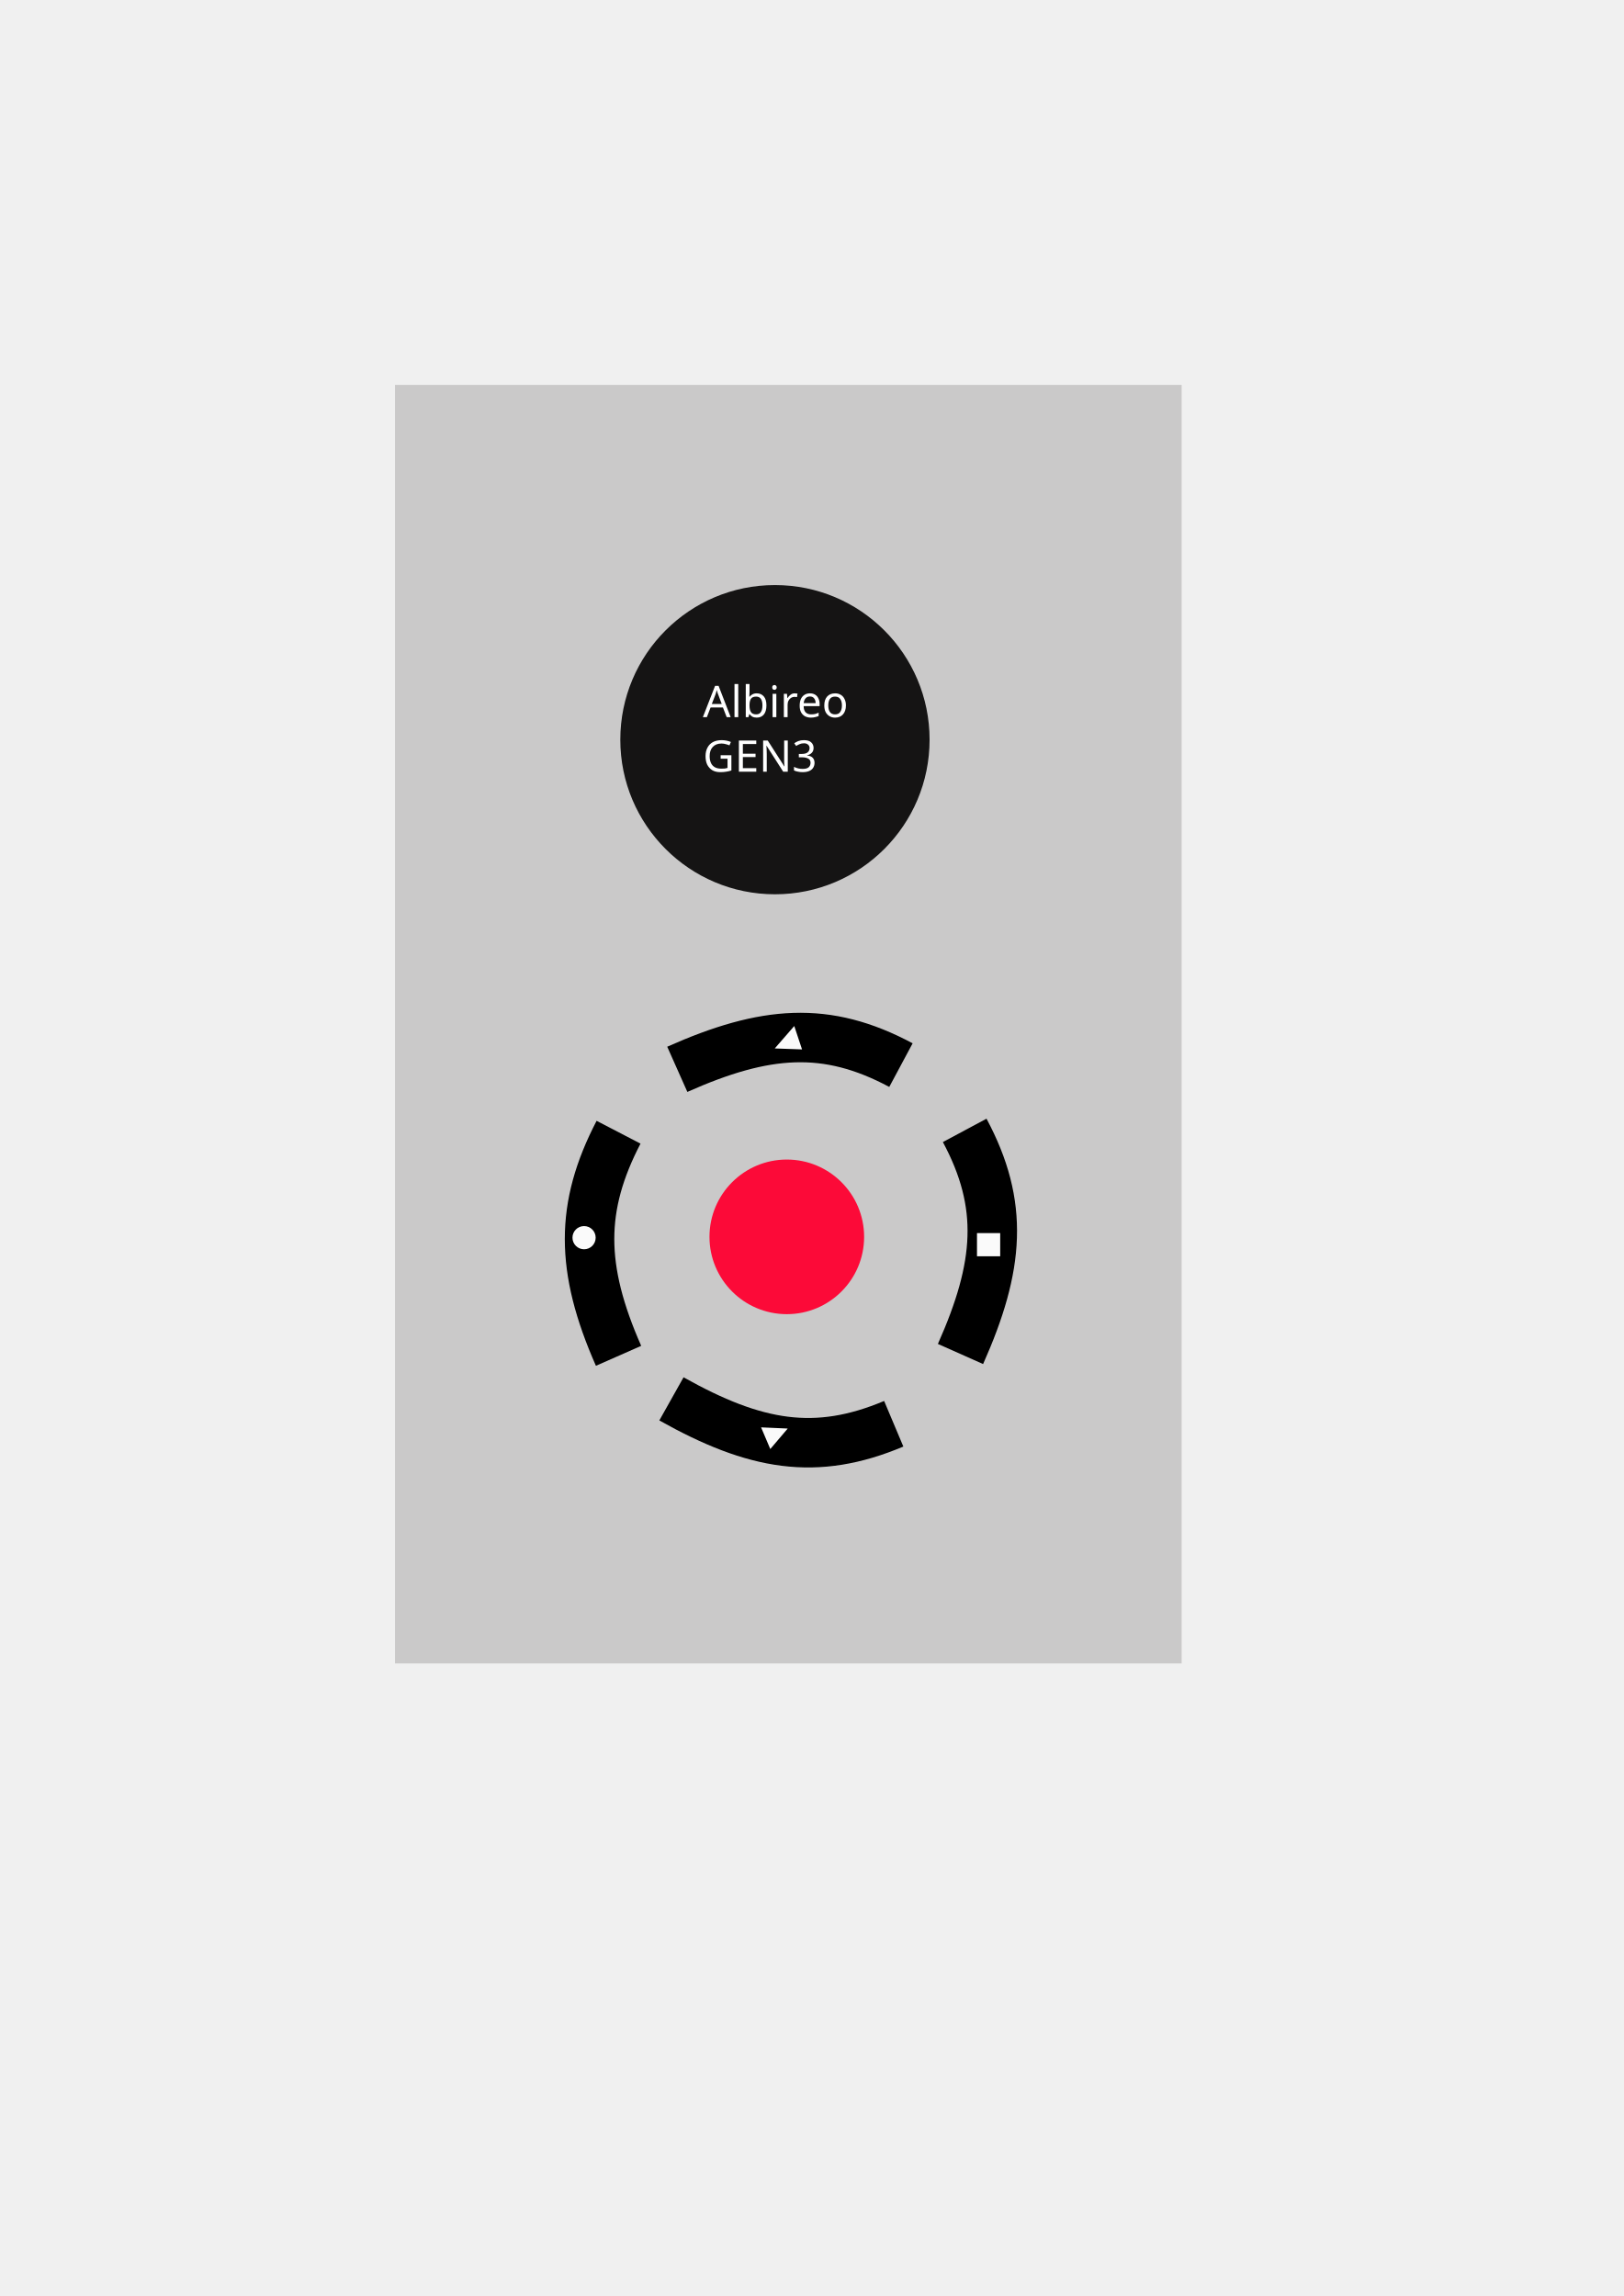
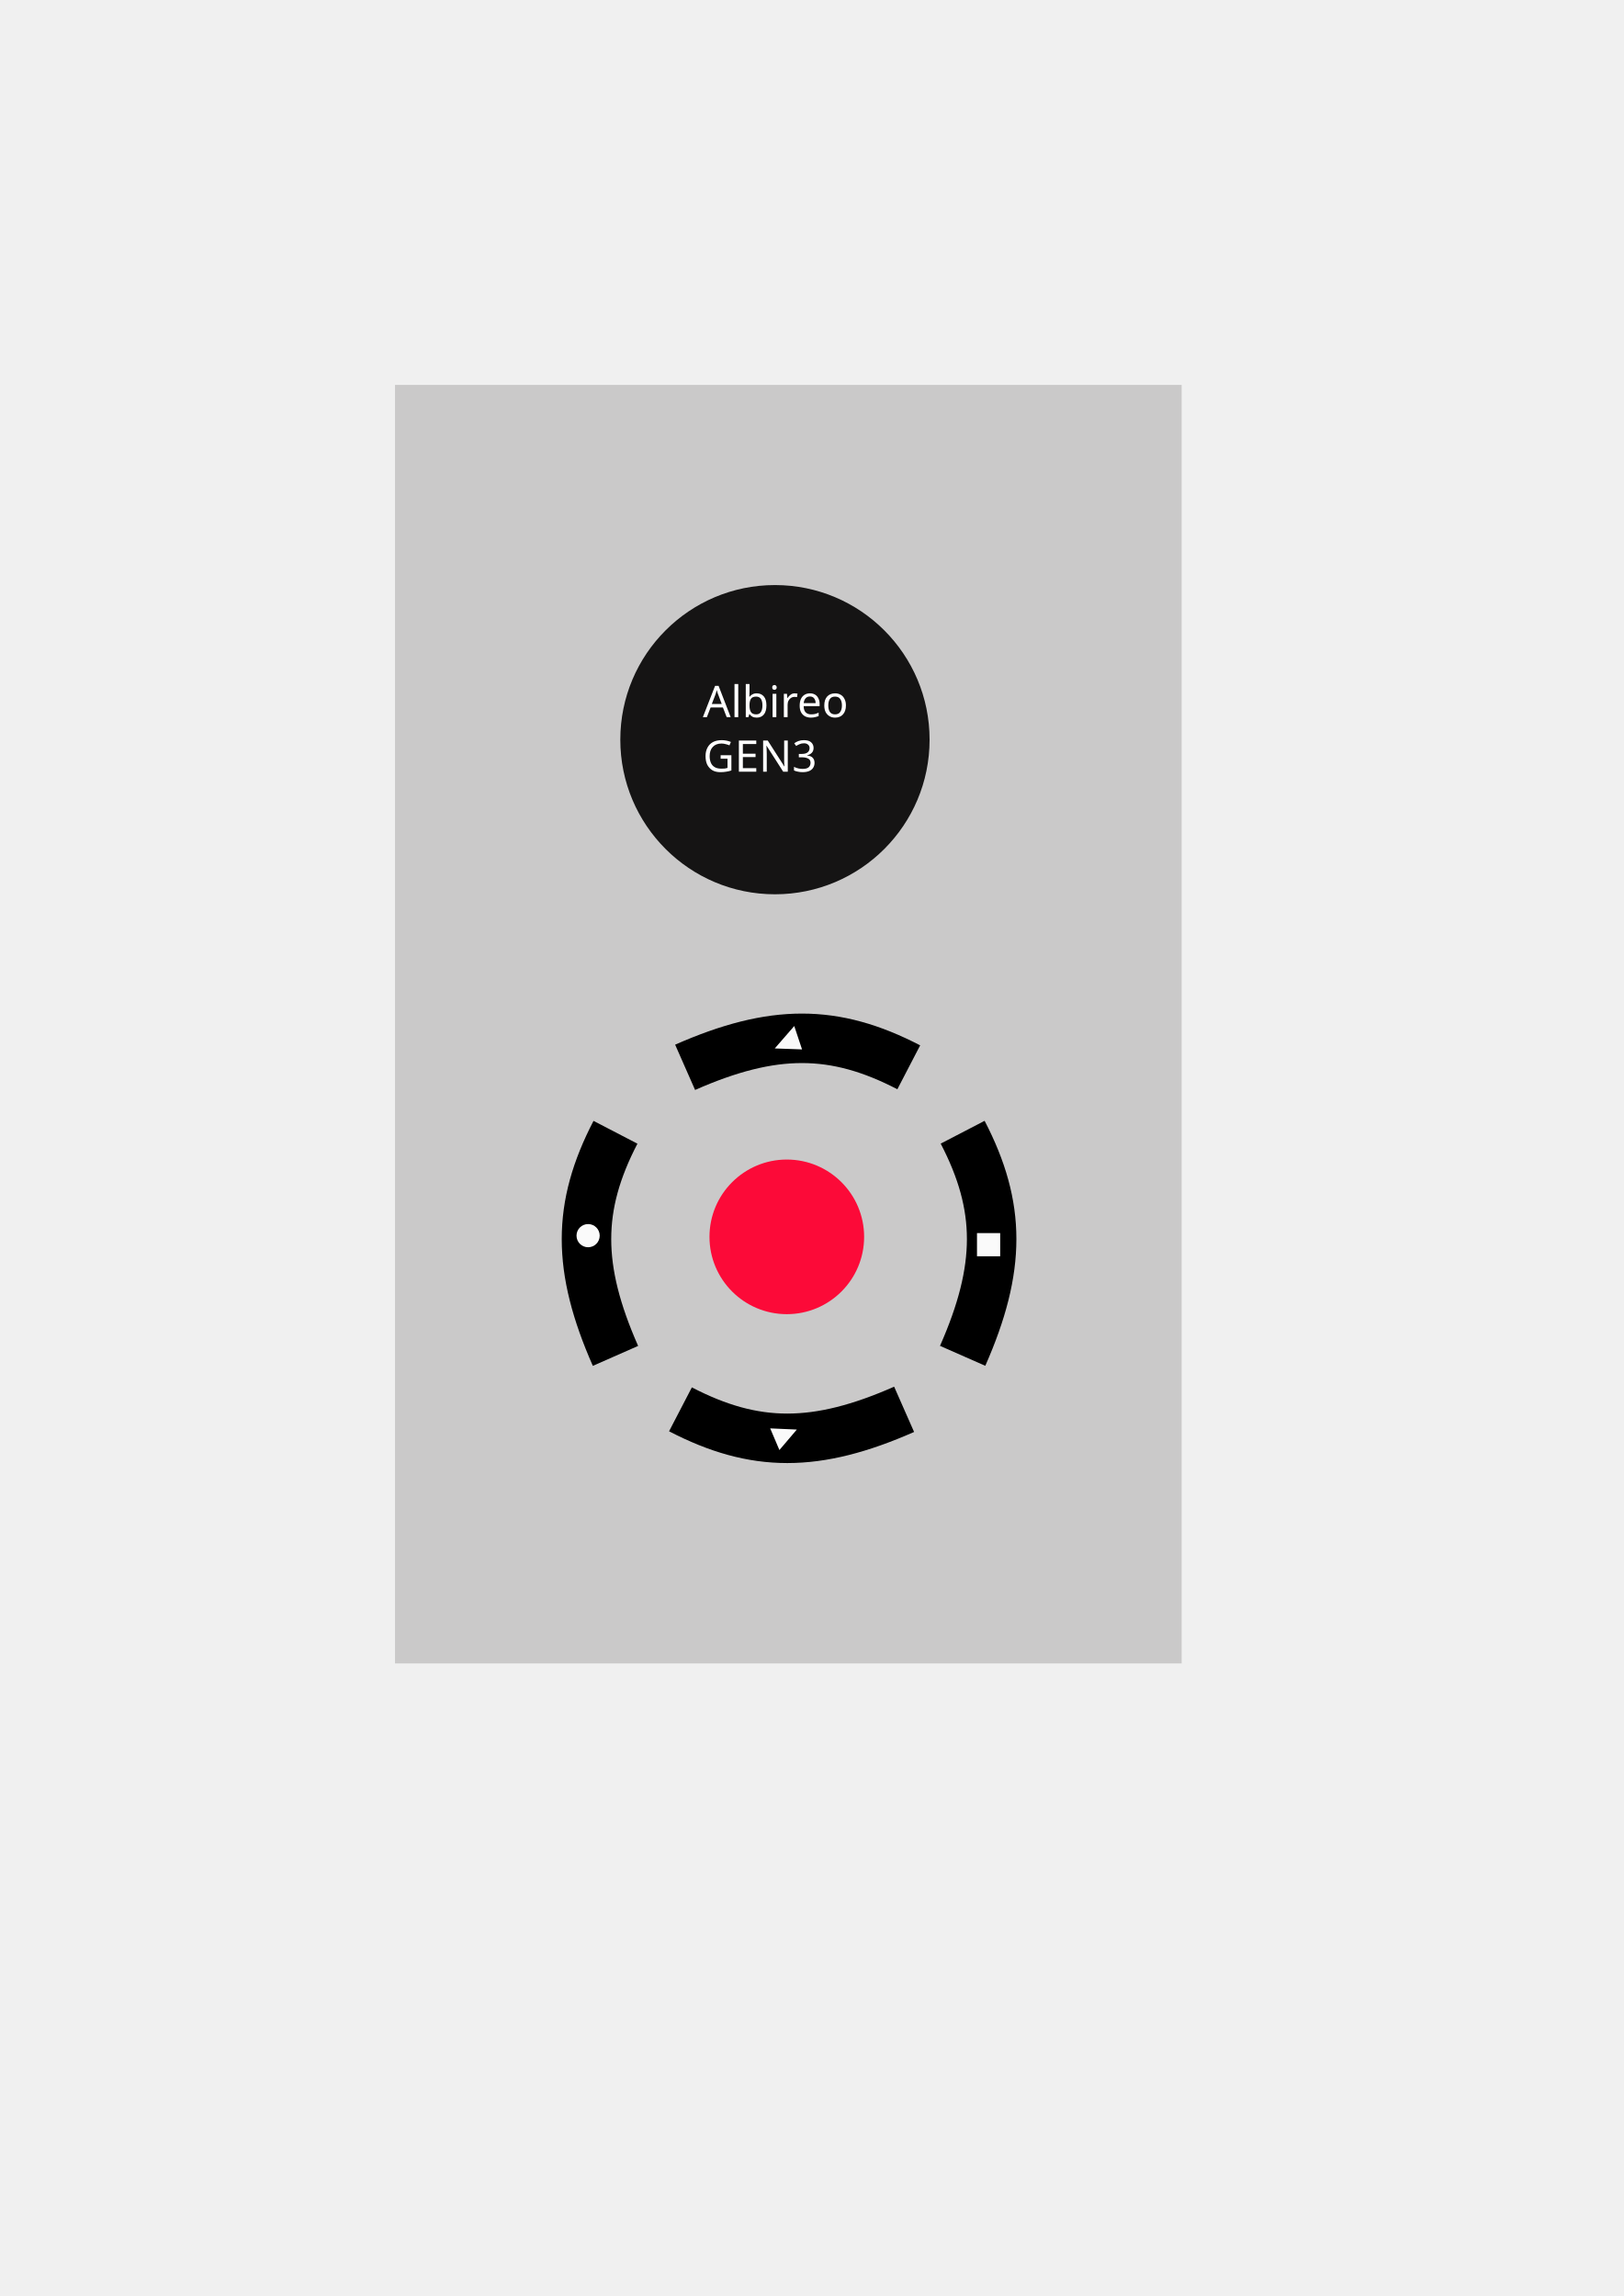
<svg xmlns="http://www.w3.org/2000/svg" width="210mm" height="297mm" viewBox="0 0 210 297" version="1.1" id="svg1" xml:space="preserve">
  <defs id="defs1" />
  <g id="layer1">
    <rect style="fill:#cac9c9;fill-opacity:1;stroke:#000000;stroke-width:0" id="rect1" width="101.742" height="165.385" x="51.087" y="49.789" />
-     <path id="path1-3-1-3-6-36-1" style="fill:none;stroke:#000000;stroke-width:6.4" d="m 86.84,180.951 c 10.832,6.083 18.688,7.462 28.751,3.22" />
+     <path id="path1-3-1-3-6-1-0-9" style="fill:none;stroke:#000000;stroke-width:6.4" d="m 79.602,175.392 c -5,-11.349 -5,-19.299 0,-28.926" />
+     <path id="path1-3-1-3-6-1-0" style="fill:none;stroke:#000000;stroke-width:6.4" d="m 88.608,138.062 c 11.349,-5 19.299,-5 28.926,0" />
+     <path id="path1-3-1-3-6-1" style="fill:none;stroke:#000000;stroke-width:6.4" d="m 116.933,182.304 c -11.349,5 -19.299,5 -28.926,0" />
    <path style="fill:#fafafa;stroke:#d7fddf;stroke-width:0;stroke-dasharray:none" d="m 125.412,162.443 2.521,-2.899 1.008,3.025 z" id="path4-1" />
-     <path id="path1-3-1-3-6-36" style="fill:none;stroke:#000000;stroke-width:6.4" d="m 87.597,138.322 c 11.349,-5.053 19.299,-5.699 28.926,-0.543" />
-     <path id="path1-3-1-3-6-3" style="fill:none;stroke:#000000;stroke-width:6.4" d="m 124.225,175.146 c 5.053,-11.349 5.699,-19.299 0.543,-28.926" />
    <circle style="fill:#fc0a38;fill-opacity:1;stroke:#000000;stroke-width:0;stroke-dasharray:none" id="path1" cx="101.76" cy="159.994" r="10" />
-     <path id="path1-3-1-3-6" style="fill:none;stroke:#000000;stroke-width:6.4" d="M 80.0,175.384 C 75.0,164.035 75.0,156.085 80.0,146.459" />
+     <path id="path1-3-1-3-6" style="fill:none;stroke:#000000;stroke-width:6.4" d="m 124.504,175.384 c 5,-11.349 5,-19.299 0,-28.926" />
    <circle style="fill:#151414;fill-opacity:1;stroke:#000000;stroke-width:0" id="path3" cx="100.227" cy="95.681" r="20" />
    <text xml:space="preserve" style="font-style:normal;font-variant:normal;font-weight:normal;font-stretch:normal;font-size:5.644px;font-family:sans-serif;-inkscape-font-specification:'sans-serif, Normal';font-variant-ligatures:normal;font-variant-caps:normal;font-variant-numeric:normal;font-variant-east-asian:normal;writing-mode:lr-tb;direction:ltr;fill:#fafafa;fill-opacity:1;stroke:#000000;stroke-width:0" x="90.907" y="92.767" id="text5">
      <tspan id="tspan5" style="font-style:normal;font-variant:normal;font-weight:normal;font-stretch:normal;font-size:5.644px;font-family:sans-serif;-inkscape-font-specification:'sans-serif, Normal';font-variant-ligatures:normal;font-variant-caps:normal;font-variant-numeric:normal;font-variant-east-asian:normal;fill:#ffffff;fill-opacity:1;stroke-width:0" x="90.907" y="92.767">Albireo</tspan>
      <tspan style="font-style:normal;font-variant:normal;font-weight:normal;font-stretch:normal;font-size:5.644px;font-family:sans-serif;-inkscape-font-specification:'sans-serif, Normal';font-variant-ligatures:normal;font-variant-caps:normal;font-variant-numeric:normal;font-variant-east-asian:normal;fill:#ffffff;fill-opacity:1;stroke-width:0" x="90.907" y="99.822" id="tspan6">GEN3</tspan>
    </text>
-     <circle style="fill:#fafafa;stroke:#8c81fa;stroke-width:0;stroke-dasharray:none" id="path2" cx="75.54" cy="160.1" r="1.5" />
+     <circle style="fill:#fafafa;stroke:#8c81fa;stroke-width:0;stroke-dasharray:none" id="path2" cx="76.063" cy="159.839" r="1.5" />
    <rect style="fill:#fafafa;stroke:#d7fddf;stroke-width:0;stroke-dasharray:none;stroke-opacity:1" id="rect3" width="3" height="3" x="126.358" y="159.507" />
    <path style="fill:#fafafa;stroke:#d7fddf;stroke-width:0;stroke-dasharray:none" d="m 100.203,135.621 2.521,-2.899 1.008,3.025 z" id="path4" />
-     <path style="fill:#fafafa;stroke:#d7fddf;stroke-width:0" d="m 98.434,184.638 1.191,2.802 2.254,-2.65" id="path5" />
+     <path style="fill:#fafafa;stroke:#d7fddf;stroke-width:0" d="m 99.612,184.769 1.191,2.802 2.254,-2.65" id="path5" />
  </g>
</svg>
